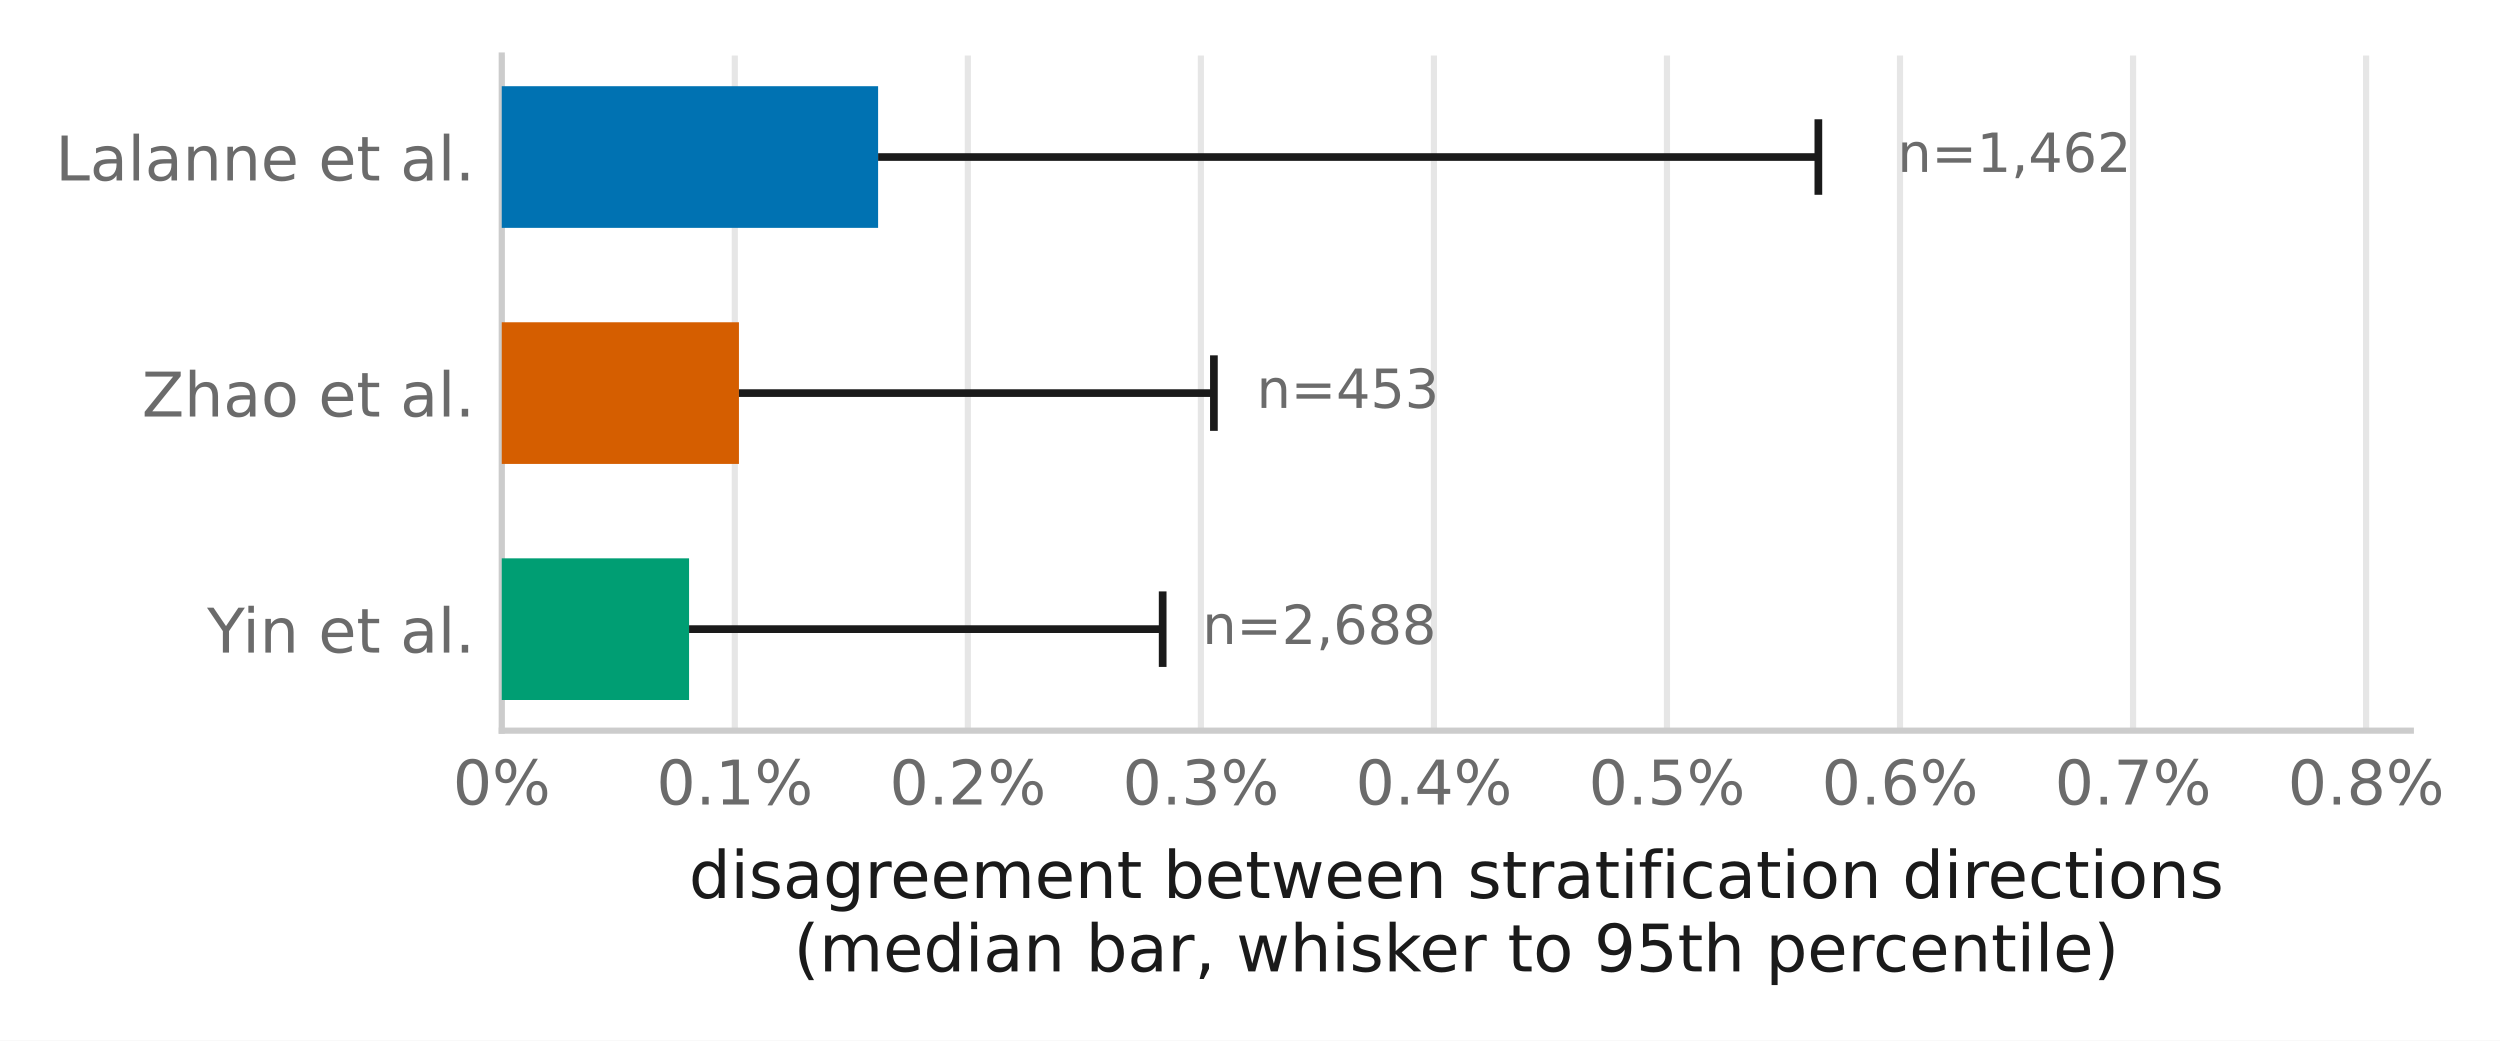
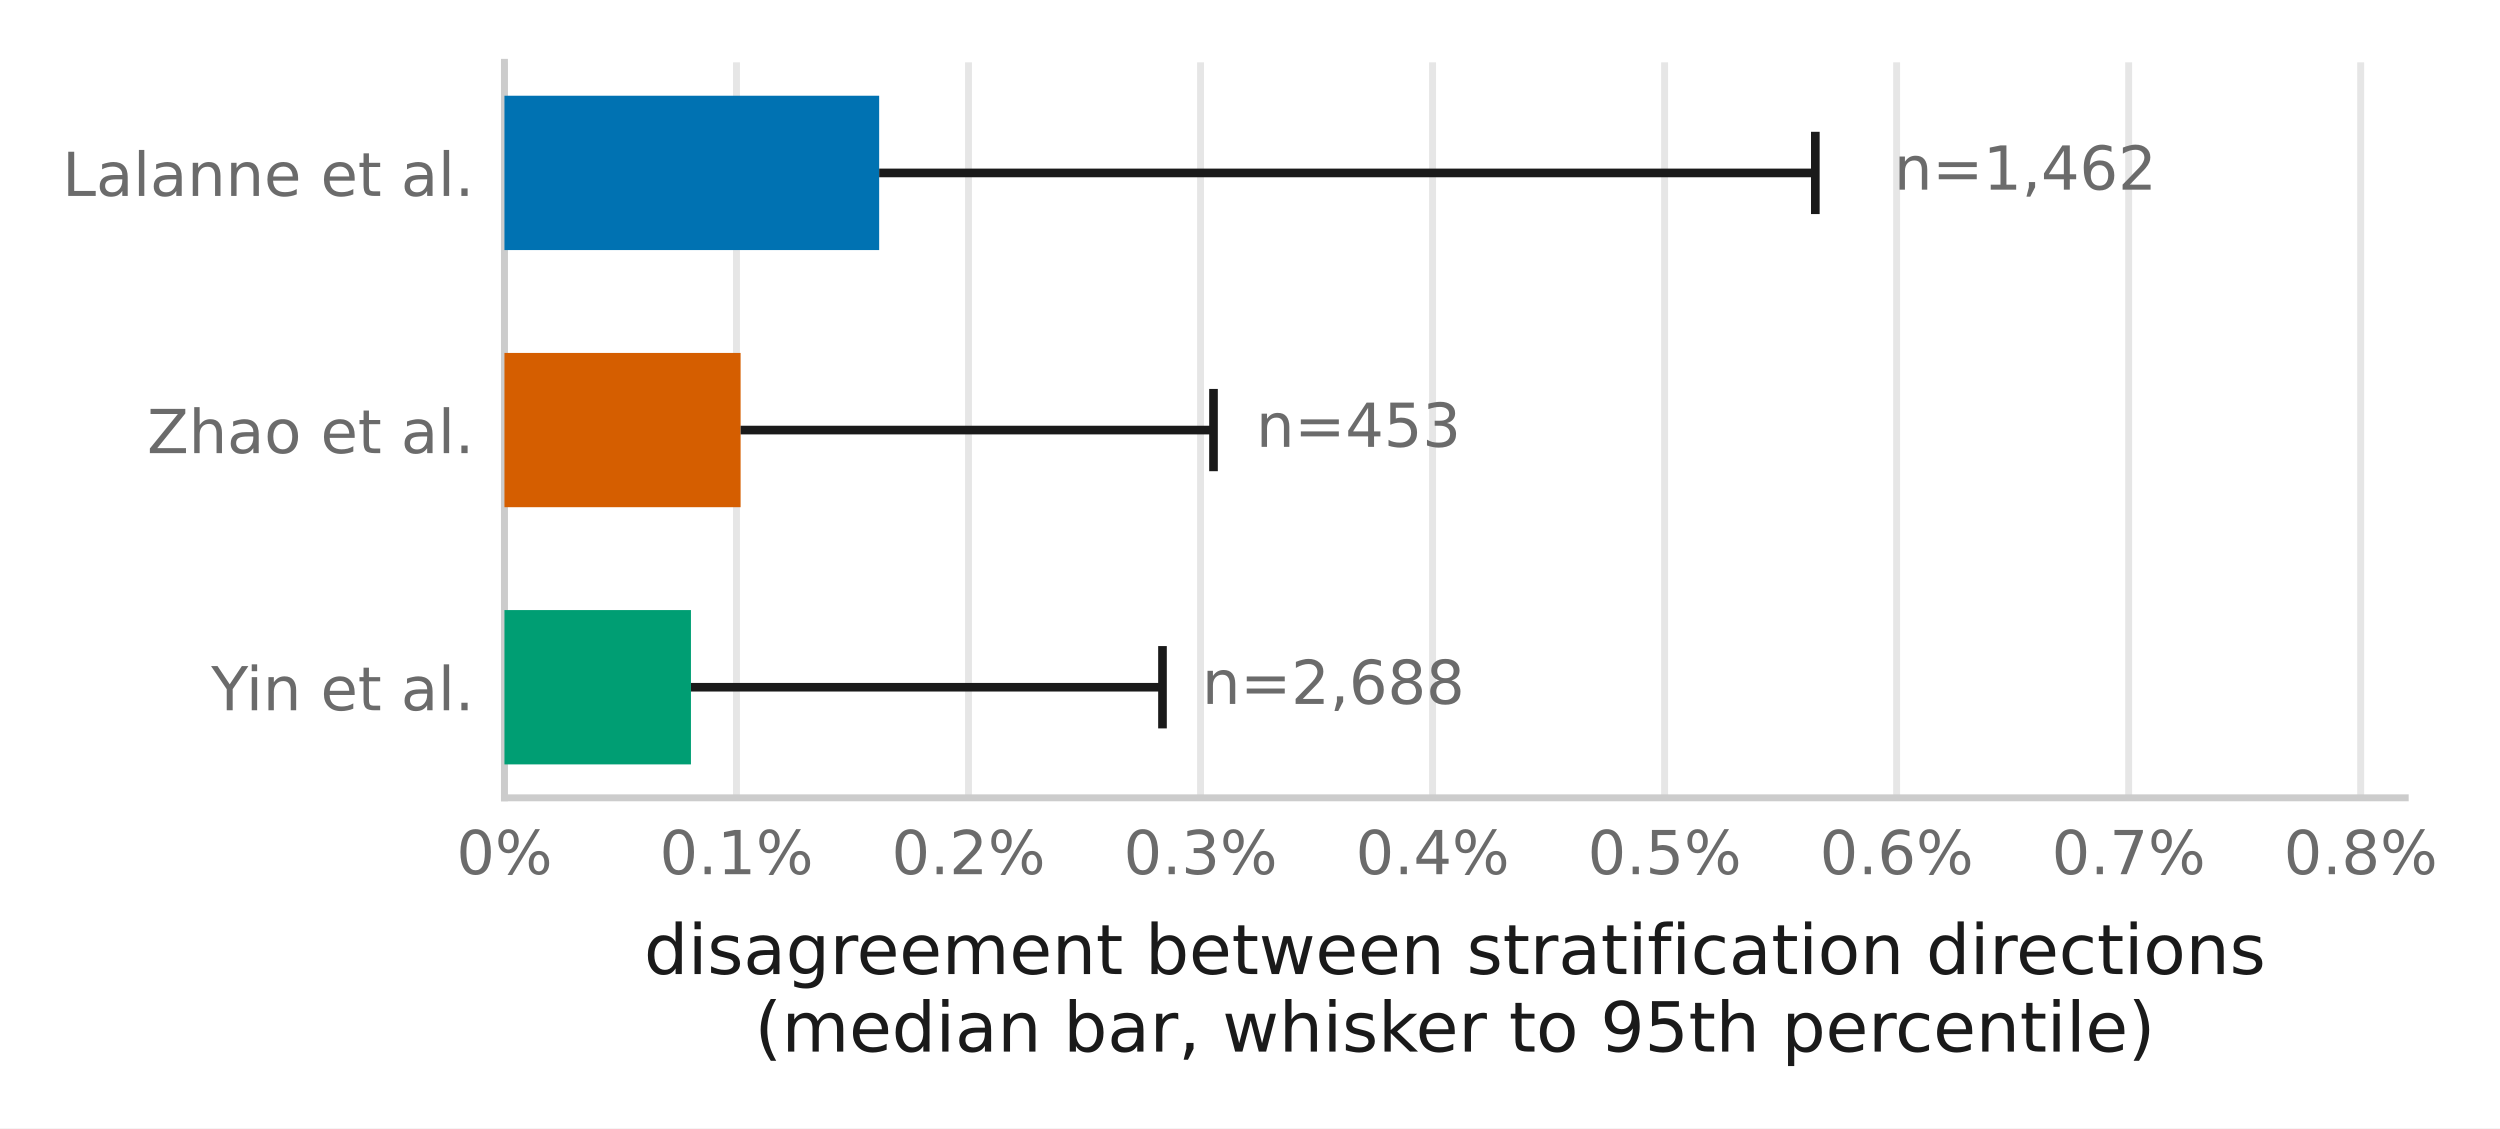
- <svg xmlns="http://www.w3.org/2000/svg" width="324.16pt" height="134.927pt" viewBox="0 0 324.16 134.927" version="1.1">
+ <svg xmlns="http://www.w3.org/2000/svg" width="288.75pt" height="130.323pt" viewBox="0 0 288.75 130.323" version="1.1">
  <defs>
    <style type="text/css">*{stroke-linejoin: round; stroke-linecap: butt}</style>
  </defs>
  <g id="figure_1">
    <g id="patch_1">
-       <path d="M 0 134.927  L 324.16 134.927  L 324.16 0  L 0 0  z " style="fill: #ffffff" />
+       <path d="M 0 130.323  L 288.75 130.323  L 288.75 0  L 0 0  z " style="fill: #ffffff" />
    </g>
    <g id="axes_1">
      <g id="patch_2">
-         <path d="M 65.059 94.74  L 312.598 94.74  L 312.598 7.2  L 65.059 7.2  z " style="fill: #ffffff" />
+         <path d="M 58.264 92.148  L 277.803 92.148  L 277.803 7.2  L 58.264 7.2  z " style="fill: #ffffff" />
      </g>
      <g id="matplotlib.axis_1">
        <g id="xtick_1">
          <g id="line2d_1">
-             <path d="M 65.059 94.74  L 65.059 7.2  " clip-path="url(#pb504f1ad75)" style="fill: none; stroke: #e6e6e6; stroke-width: 0.8; stroke-linecap: square" />
+             <path d="M 58.264 92.148  L 58.264 7.2  " clip-path="url(#pc628504f2c)" style="fill: none; stroke: #e6e6e6; stroke-width: 0.8; stroke-linecap: square" />
          </g>
          <g id="line2d_2" />
          <g id="text_1">
-             <text style="font-size: 8px; font-family: 'DejaVu Sans', 'Bitstream Vera Sans', 'Computer Modern Sans Serif', 'Lucida Grande', 'Verdana', 'Geneva', 'Lucid', 'Arial', 'Helvetica', 'Avant Garde', sans-serif; text-anchor: middle; fill: #6b6b6b" x="65.059" y="104.319" transform="rotate(-0 65.05875 104.3187)">0%</text>
+             <text style="font-size: 7px; font-family: 'DejaVu Sans', 'Bitstream Vera Sans', 'Computer Modern Sans Serif', 'Lucida Grande', 'Verdana', 'Geneva', 'Lucid', 'Arial', 'Helvetica', 'Avant Garde', sans-serif; text-anchor: middle; fill: #6b6b6b" x="58.264" y="100.967" transform="rotate(-0 58.26391 100.9669)">0%</text>
          </g>
        </g>
        <g id="xtick_2">
          <g id="line2d_3">
-             <path d="M 95.276 94.74  L 95.276 7.2  " clip-path="url(#pb504f1ad75)" style="fill: none; stroke: #e6e6e6; stroke-width: 0.8; stroke-linecap: square" />
+             <path d="M 85.063 92.148  L 85.063 7.2  " clip-path="url(#pc628504f2c)" style="fill: none; stroke: #e6e6e6; stroke-width: 0.8; stroke-linecap: square" />
          </g>
          <g id="line2d_4" />
          <g id="text_2">
-             <text style="font-size: 8px; font-family: 'DejaVu Sans', 'Bitstream Vera Sans', 'Computer Modern Sans Serif', 'Lucida Grande', 'Verdana', 'Geneva', 'Lucid', 'Arial', 'Helvetica', 'Avant Garde', sans-serif; text-anchor: middle; fill: #6b6b6b" x="95.276" y="104.319" transform="rotate(-0 95.27615 104.3187)">0.1%</text>
+             <text style="font-size: 7px; font-family: 'DejaVu Sans', 'Bitstream Vera Sans', 'Computer Modern Sans Serif', 'Lucida Grande', 'Verdana', 'Geneva', 'Lucid', 'Arial', 'Helvetica', 'Avant Garde', sans-serif; text-anchor: middle; fill: #6b6b6b" x="85.063" y="100.967" transform="rotate(-0 85.06323 100.9669)">0.1%</text>
          </g>
        </g>
        <g id="xtick_3">
          <g id="line2d_5">
-             <path d="M 125.494 94.74  L 125.494 7.2  " clip-path="url(#pb504f1ad75)" style="fill: none; stroke: #e6e6e6; stroke-width: 0.8; stroke-linecap: square" />
+             <path d="M 111.863 92.148  L 111.863 7.2  " clip-path="url(#pc628504f2c)" style="fill: none; stroke: #e6e6e6; stroke-width: 0.8; stroke-linecap: square" />
          </g>
          <g id="line2d_6" />
          <g id="text_3">
-             <text style="font-size: 8px; font-family: 'DejaVu Sans', 'Bitstream Vera Sans', 'Computer Modern Sans Serif', 'Lucida Grande', 'Verdana', 'Geneva', 'Lucid', 'Arial', 'Helvetica', 'Avant Garde', sans-serif; text-anchor: middle; fill: #6b6b6b" x="125.494" y="104.319" transform="rotate(-0 125.4935 104.3187)">0.2%</text>
+             <text style="font-size: 7px; font-family: 'DejaVu Sans', 'Bitstream Vera Sans', 'Computer Modern Sans Serif', 'Lucida Grande', 'Verdana', 'Geneva', 'Lucid', 'Arial', 'Helvetica', 'Avant Garde', sans-serif; text-anchor: middle; fill: #6b6b6b" x="111.863" y="100.967" transform="rotate(-0 111.8626 100.9669)">0.2%</text>
          </g>
        </g>
        <g id="xtick_4">
          <g id="line2d_7">
-             <path d="M 155.711 94.74  L 155.711 7.2  " clip-path="url(#pb504f1ad75)" style="fill: none; stroke: #e6e6e6; stroke-width: 0.8; stroke-linecap: square" />
+             <path d="M 138.662 92.148  L 138.662 7.2  " clip-path="url(#pc628504f2c)" style="fill: none; stroke: #e6e6e6; stroke-width: 0.8; stroke-linecap: square" />
          </g>
          <g id="line2d_8" />
          <g id="text_4">
-             <text style="font-size: 8px; font-family: 'DejaVu Sans', 'Bitstream Vera Sans', 'Computer Modern Sans Serif', 'Lucida Grande', 'Verdana', 'Geneva', 'Lucid', 'Arial', 'Helvetica', 'Avant Garde', sans-serif; text-anchor: middle; fill: #6b6b6b" x="155.711" y="104.319" transform="rotate(-0 155.7109 104.3187)">0.3%</text>
+             <text style="font-size: 7px; font-family: 'DejaVu Sans', 'Bitstream Vera Sans', 'Computer Modern Sans Serif', 'Lucida Grande', 'Verdana', 'Geneva', 'Lucid', 'Arial', 'Helvetica', 'Avant Garde', sans-serif; text-anchor: middle; fill: #6b6b6b" x="138.662" y="100.967" transform="rotate(-0 138.6619 100.9669)">0.3%</text>
          </g>
        </g>
        <g id="xtick_5">
          <g id="line2d_9">
-             <path d="M 185.928 94.74  L 185.928 7.2  " clip-path="url(#pb504f1ad75)" style="fill: none; stroke: #e6e6e6; stroke-width: 0.8; stroke-linecap: square" />
+             <path d="M 165.461 92.148  L 165.461 7.2  " clip-path="url(#pc628504f2c)" style="fill: none; stroke: #e6e6e6; stroke-width: 0.8; stroke-linecap: square" />
          </g>
          <g id="line2d_10" />
          <g id="text_5">
-             <text style="font-size: 8px; font-family: 'DejaVu Sans', 'Bitstream Vera Sans', 'Computer Modern Sans Serif', 'Lucida Grande', 'Verdana', 'Geneva', 'Lucid', 'Arial', 'Helvetica', 'Avant Garde', sans-serif; text-anchor: middle; fill: #6b6b6b" x="185.928" y="104.319" transform="rotate(-0 185.9283 104.3187)">0.4%</text>
+             <text style="font-size: 7px; font-family: 'DejaVu Sans', 'Bitstream Vera Sans', 'Computer Modern Sans Serif', 'Lucida Grande', 'Verdana', 'Geneva', 'Lucid', 'Arial', 'Helvetica', 'Avant Garde', sans-serif; text-anchor: middle; fill: #6b6b6b" x="165.461" y="100.967" transform="rotate(-0 165.4612 100.9669)">0.4%</text>
          </g>
        </g>
        <g id="xtick_6">
          <g id="line2d_11">
-             <path d="M 216.146 94.74  L 216.146 7.2  " clip-path="url(#pb504f1ad75)" style="fill: none; stroke: #e6e6e6; stroke-width: 0.8; stroke-linecap: square" />
+             <path d="M 192.261 92.148  L 192.261 7.2  " clip-path="url(#pc628504f2c)" style="fill: none; stroke: #e6e6e6; stroke-width: 0.8; stroke-linecap: square" />
          </g>
          <g id="line2d_12" />
          <g id="text_6">
-             <text style="font-size: 8px; font-family: 'DejaVu Sans', 'Bitstream Vera Sans', 'Computer Modern Sans Serif', 'Lucida Grande', 'Verdana', 'Geneva', 'Lucid', 'Arial', 'Helvetica', 'Avant Garde', sans-serif; text-anchor: middle; fill: #6b6b6b" x="216.146" y="104.319" transform="rotate(-0 216.1457 104.3187)">0.5%</text>
+             <text style="font-size: 7px; font-family: 'DejaVu Sans', 'Bitstream Vera Sans', 'Computer Modern Sans Serif', 'Lucida Grande', 'Verdana', 'Geneva', 'Lucid', 'Arial', 'Helvetica', 'Avant Garde', sans-serif; text-anchor: middle; fill: #6b6b6b" x="192.261" y="100.967" transform="rotate(-0 192.2605 100.9669)">0.5%</text>
          </g>
        </g>
        <g id="xtick_7">
          <g id="line2d_13">
-             <path d="M 246.363 94.74  L 246.363 7.2  " clip-path="url(#pb504f1ad75)" style="fill: none; stroke: #e6e6e6; stroke-width: 0.8; stroke-linecap: square" />
+             <path d="M 219.06 92.148  L 219.06 7.2  " clip-path="url(#pc628504f2c)" style="fill: none; stroke: #e6e6e6; stroke-width: 0.8; stroke-linecap: square" />
          </g>
          <g id="line2d_14" />
          <g id="text_7">
-             <text style="font-size: 8px; font-family: 'DejaVu Sans', 'Bitstream Vera Sans', 'Computer Modern Sans Serif', 'Lucida Grande', 'Verdana', 'Geneva', 'Lucid', 'Arial', 'Helvetica', 'Avant Garde', sans-serif; text-anchor: middle; fill: #6b6b6b" x="246.363" y="104.319" transform="rotate(-0 246.3631 104.3187)">0.6%</text>
+             <text style="font-size: 7px; font-family: 'DejaVu Sans', 'Bitstream Vera Sans', 'Computer Modern Sans Serif', 'Lucida Grande', 'Verdana', 'Geneva', 'Lucid', 'Arial', 'Helvetica', 'Avant Garde', sans-serif; text-anchor: middle; fill: #6b6b6b" x="219.06" y="100.967" transform="rotate(-0 219.0599 100.9669)">0.6%</text>
          </g>
        </g>
        <g id="xtick_8">
          <g id="line2d_15">
-             <path d="M 276.581 94.74  L 276.581 7.2  " clip-path="url(#pb504f1ad75)" style="fill: none; stroke: #e6e6e6; stroke-width: 0.8; stroke-linecap: square" />
+             <path d="M 245.859 92.148  L 245.859 7.2  " clip-path="url(#pc628504f2c)" style="fill: none; stroke: #e6e6e6; stroke-width: 0.8; stroke-linecap: square" />
          </g>
          <g id="line2d_16" />
          <g id="text_8">
-             <text style="font-size: 8px; font-family: 'DejaVu Sans', 'Bitstream Vera Sans', 'Computer Modern Sans Serif', 'Lucida Grande', 'Verdana', 'Geneva', 'Lucid', 'Arial', 'Helvetica', 'Avant Garde', sans-serif; text-anchor: middle; fill: #6b6b6b" x="276.581" y="104.319" transform="rotate(-0 276.5805 104.3187)">0.7%</text>
+             <text style="font-size: 7px; font-family: 'DejaVu Sans', 'Bitstream Vera Sans', 'Computer Modern Sans Serif', 'Lucida Grande', 'Verdana', 'Geneva', 'Lucid', 'Arial', 'Helvetica', 'Avant Garde', sans-serif; text-anchor: middle; fill: #6b6b6b" x="245.859" y="100.967" transform="rotate(-0 245.8592 100.9669)">0.7%</text>
          </g>
        </g>
        <g id="xtick_9">
          <g id="line2d_17">
-             <path d="M 306.798 94.74  L 306.798 7.2  " clip-path="url(#pb504f1ad75)" style="fill: none; stroke: #e6e6e6; stroke-width: 0.8; stroke-linecap: square" />
+             <path d="M 272.659 92.148  L 272.659 7.2  " clip-path="url(#pc628504f2c)" style="fill: none; stroke: #e6e6e6; stroke-width: 0.8; stroke-linecap: square" />
          </g>
          <g id="line2d_18" />
          <g id="text_9">
-             <text style="font-size: 8px; font-family: 'DejaVu Sans', 'Bitstream Vera Sans', 'Computer Modern Sans Serif', 'Lucida Grande', 'Verdana', 'Geneva', 'Lucid', 'Arial', 'Helvetica', 'Avant Garde', sans-serif; text-anchor: middle; fill: #6b6b6b" x="306.798" y="104.319" transform="rotate(-0 306.7979 104.3187)">0.8%</text>
+             <text style="font-size: 7px; font-family: 'DejaVu Sans', 'Bitstream Vera Sans', 'Computer Modern Sans Serif', 'Lucida Grande', 'Verdana', 'Geneva', 'Lucid', 'Arial', 'Helvetica', 'Avant Garde', sans-serif; text-anchor: middle; fill: #6b6b6b" x="272.659" y="100.967" transform="rotate(-0 272.6585 100.9669)">0.8%</text>
          </g>
        </g>
        <g id="text_10">
-           <text style="font-size: 8.5px; font-family: 'DejaVu Sans', 'Bitstream Vera Sans', 'Computer Modern Sans Serif', 'Lucida Grande', 'Verdana', 'Geneva', 'Lucid', 'Arial', 'Helvetica', 'Avant Garde', sans-serif; fill: #1a1a1a" transform="translate(89.33191 116.4412)">disagreement between stratification directions</text>
-           <text style="font-size: 8.5px; font-family: 'DejaVu Sans', 'Bitstream Vera Sans', 'Computer Modern Sans Serif', 'Lucida Grande', 'Verdana', 'Geneva', 'Lucid', 'Arial', 'Helvetica', 'Avant Garde', sans-serif; fill: #1a1a1a" transform="translate(102.9067 125.9593)">(median bar, whisker to 95th percentile)</text>
+           <text style="font-size: 8px; font-family: 'DejaVu Sans', 'Bitstream Vera Sans', 'Computer Modern Sans Serif', 'Lucida Grande', 'Verdana', 'Geneva', 'Lucid', 'Arial', 'Helvetica', 'Avant Garde', sans-serif; fill: #1a1a1a" transform="translate(74.38948 112.5014)">disagreement between stratification directions</text>
+           <text style="font-size: 8px; font-family: 'DejaVu Sans', 'Bitstream Vera Sans', 'Computer Modern Sans Serif', 'Lucida Grande', 'Verdana', 'Geneva', 'Lucid', 'Arial', 'Helvetica', 'Avant Garde', sans-serif; fill: #1a1a1a" transform="translate(87.16573 121.4597)">(median bar, whisker to 95th percentile)</text>
        </g>
      </g>
      <g id="matplotlib.axis_2">
        <g id="ytick_1">
          <g id="line2d_19" />
          <g id="text_11">
-             <text style="font-size: 8px; font-family: 'DejaVu Sans', 'Bitstream Vera Sans', 'Computer Modern Sans Serif', 'Lucida Grande', 'Verdana', 'Geneva', 'Lucid', 'Arial', 'Helvetica', 'Avant Garde', sans-serif; text-anchor: end; fill: #6b6b6b" x="61.559" y="84.618" transform="rotate(-0 61.55875 84.61777)">Yin et al.</text>
+             <text style="font-size: 7px; font-family: 'DejaVu Sans', 'Bitstream Vera Sans', 'Computer Modern Sans Serif', 'Lucida Grande', 'Verdana', 'Geneva', 'Lucid', 'Arial', 'Helvetica', 'Avant Garde', sans-serif; text-anchor: end; fill: #6b6b6b" x="54.764" y="82.036" transform="rotate(-0 54.76391 82.03555)">Yin et al.</text>
          </g>
        </g>
        <g id="ytick_2">
          <g id="line2d_20" />
          <g id="text_12">
-             <text style="font-size: 8px; font-family: 'DejaVu Sans', 'Bitstream Vera Sans', 'Computer Modern Sans Serif', 'Lucida Grande', 'Verdana', 'Geneva', 'Lucid', 'Arial', 'Helvetica', 'Avant Garde', sans-serif; text-anchor: end; fill: #6b6b6b" x="61.559" y="54.009" transform="rotate(-0 61.55875 54.00937)">Zhao et al.</text>
+             <text style="font-size: 7px; font-family: 'DejaVu Sans', 'Bitstream Vera Sans', 'Computer Modern Sans Serif', 'Lucida Grande', 'Verdana', 'Geneva', 'Lucid', 'Arial', 'Helvetica', 'Avant Garde', sans-serif; text-anchor: end; fill: #6b6b6b" x="54.764" y="52.333" transform="rotate(-0 54.76391 52.33345)">Zhao et al.</text>
          </g>
        </g>
        <g id="ytick_3">
          <g id="line2d_21" />
          <g id="text_13">
-             <text style="font-size: 8px; font-family: 'DejaVu Sans', 'Bitstream Vera Sans', 'Computer Modern Sans Serif', 'Lucida Grande', 'Verdana', 'Geneva', 'Lucid', 'Arial', 'Helvetica', 'Avant Garde', sans-serif; text-anchor: end; fill: #6b6b6b" x="61.559" y="23.401" transform="rotate(-0 61.55875 23.40098)">Lalanne et al.</text>
+             <text style="font-size: 7px; font-family: 'DejaVu Sans', 'Bitstream Vera Sans', 'Computer Modern Sans Serif', 'Lucida Grande', 'Verdana', 'Geneva', 'Lucid', 'Arial', 'Helvetica', 'Avant Garde', sans-serif; text-anchor: end; fill: #6b6b6b" x="54.764" y="22.631" transform="rotate(-0 54.76391 22.63135)">Lalanne et al.</text>
          </g>
        </g>
      </g>
      <g id="patch_3">
-         <path d="M 65.059 94.74  L 65.059 7.2  " style="fill: none; stroke: #cccccc; stroke-width: 0.8; stroke-linejoin: miter; stroke-linecap: square" />
+         <path d="M 58.264 92.148  L 58.264 7.2  " style="fill: none; stroke: #cccccc; stroke-width: 0.8; stroke-linejoin: miter; stroke-linecap: square" />
      </g>
      <g id="patch_4">
-         <path d="M 65.059 94.74  L 312.598 94.74  " style="fill: none; stroke: #cccccc; stroke-width: 0.8; stroke-linejoin: miter; stroke-linecap: square" />
+         <path d="M 58.264 92.148  L 277.803 92.148  " style="fill: none; stroke: #cccccc; stroke-width: 0.8; stroke-linejoin: miter; stroke-linecap: square" />
      </g>
      <g id="patch_5">
-         <path d="M 65.059 90.761  L 89.347 90.761  L 89.347 72.396  L 65.059 72.396  z " clip-path="url(#pb504f1ad75)" style="fill: #009e73" />
+         <path d="M 58.264 88.287  L 79.805 88.287  L 79.805 70.465  L 58.264 70.465  z " clip-path="url(#pc628504f2c)" style="fill: #009e73" />
      </g>
      <g id="patch_6">
-         <path d="M 65.059 60.153  L 95.814 60.153  L 95.814 41.787  L 65.059 41.787  z " clip-path="url(#pb504f1ad75)" style="fill: #d55e00" />
+         <path d="M 58.264 58.585  L 85.54 58.585  L 85.54 40.763  L 58.264 40.763  z " clip-path="url(#pc628504f2c)" style="fill: #d55e00" />
      </g>
      <g id="patch_7">
-         <path d="M 65.059 29.544  L 113.858 29.544  L 113.858 11.179  L 65.059 11.179  z " clip-path="url(#pb504f1ad75)" style="fill: #0072b2" />
+         <path d="M 58.264 28.883  L 101.543 28.883  L 101.543 11.061  L 58.264 11.061  z " clip-path="url(#pc628504f2c)" style="fill: #0072b2" />
      </g>
      <g id="text_14">
-         <text style="font-size: 7px; font-family: 'DejaVu Sans', 'Bitstream Vera Sans', 'Computer Modern Sans Serif', 'Lucida Grande', 'Verdana', 'Geneva', 'Lucid', 'Arial', 'Helvetica', 'Avant Garde', sans-serif; text-anchor: start; fill: #6b6b6b" x="155.898" y="83.51" transform="rotate(-0 155.8977 83.50995)">n=2,688</text>
+         <text style="font-size: 7px; font-family: 'DejaVu Sans', 'Bitstream Vera Sans', 'Computer Modern Sans Serif', 'Lucida Grande', 'Verdana', 'Geneva', 'Lucid', 'Arial', 'Helvetica', 'Avant Garde', sans-serif; text-anchor: start; fill: #6b6b6b" x="138.828" y="81.308" transform="rotate(-0 138.8275 81.30766)">n=2,688</text>
      </g>
      <g id="text_15">
-         <text style="font-size: 7px; font-family: 'DejaVu Sans', 'Bitstream Vera Sans', 'Computer Modern Sans Serif', 'Lucida Grande', 'Verdana', 'Geneva', 'Lucid', 'Arial', 'Helvetica', 'Avant Garde', sans-serif; text-anchor: start; fill: #6b6b6b" x="162.939" y="52.902" transform="rotate(-0 162.9395 52.90156)">n=453</text>
+         <text style="font-size: 7px; font-family: 'DejaVu Sans', 'Bitstream Vera Sans', 'Computer Modern Sans Serif', 'Lucida Grande', 'Verdana', 'Geneva', 'Lucid', 'Arial', 'Helvetica', 'Avant Garde', sans-serif; text-anchor: start; fill: #6b6b6b" x="145.073" y="51.606" transform="rotate(-0 145.0727 51.60556)">n=453</text>
      </g>
      <g id="text_16">
-         <text style="font-size: 7px; font-family: 'DejaVu Sans', 'Bitstream Vera Sans', 'Computer Modern Sans Serif', 'Lucida Grande', 'Verdana', 'Geneva', 'Lucid', 'Arial', 'Helvetica', 'Avant Garde', sans-serif; text-anchor: start; fill: #6b6b6b" x="246.019" y="22.293" transform="rotate(-0 246.0185 22.29317)">n=1,462</text>
+         <text style="font-size: 7px; font-family: 'DejaVu Sans', 'Bitstream Vera Sans', 'Computer Modern Sans Serif', 'Lucida Grande', 'Verdana', 'Geneva', 'Lucid', 'Arial', 'Helvetica', 'Avant Garde', sans-serif; text-anchor: start; fill: #6b6b6b" x="218.754" y="21.903" transform="rotate(-0 218.7542 21.90347)">n=1,462</text>
      </g>
      <g id="LineCollection_1">
-         <path d="M 89.347 81.578  L 150.756 81.578  " clip-path="url(#pb504f1ad75)" style="fill: none; stroke: #1a1a1a" />
-         <path d="M 95.814 50.97  L 157.399 50.97  " clip-path="url(#pb504f1ad75)" style="fill: none; stroke: #1a1a1a" />
-         <path d="M 113.858 20.362  L 235.776 20.362  " clip-path="url(#pb504f1ad75)" style="fill: none; stroke: #1a1a1a" />
+         <path d="M 79.805 79.376  L 134.267 79.376  " clip-path="url(#pc628504f2c)" style="fill: none; stroke: #1a1a1a" />
+         <path d="M 85.54 49.674  L 140.159 49.674  " clip-path="url(#pc628504f2c)" style="fill: none; stroke: #1a1a1a" />
+         <path d="M 101.543 19.972  L 209.67 19.972  " clip-path="url(#pc628504f2c)" style="fill: none; stroke: #1a1a1a" />
      </g>
      <g id="LineCollection_2">
-         <path d="M 150.756 86.476  L 150.756 76.681  " clip-path="url(#pb504f1ad75)" style="fill: none; stroke: #1a1a1a" />
-         <path d="M 157.399 55.867  L 157.399 46.073  " clip-path="url(#pb504f1ad75)" style="fill: none; stroke: #1a1a1a" />
-         <path d="M 235.776 25.259  L 235.776 15.464  " clip-path="url(#pb504f1ad75)" style="fill: none; stroke: #1a1a1a" />
+         <path d="M 134.267 84.128  L 134.267 74.624  " clip-path="url(#pc628504f2c)" style="fill: none; stroke: #1a1a1a" />
+         <path d="M 140.159 54.426  L 140.159 44.922  " clip-path="url(#pc628504f2c)" style="fill: none; stroke: #1a1a1a" />
+         <path d="M 209.67 24.724  L 209.67 15.22  " clip-path="url(#pc628504f2c)" style="fill: none; stroke: #1a1a1a" />
      </g>
    </g>
  </g>
  <defs>
-     <clipPath id="pb504f1ad75">
-       <rect x="65.059" y="7.2" width="247.539" height="87.54" />
+     <clipPath id="pc628504f2c">
+       <rect x="58.264" y="7.2" width="219.539" height="84.948" />
    </clipPath>
  </defs>
</svg>
